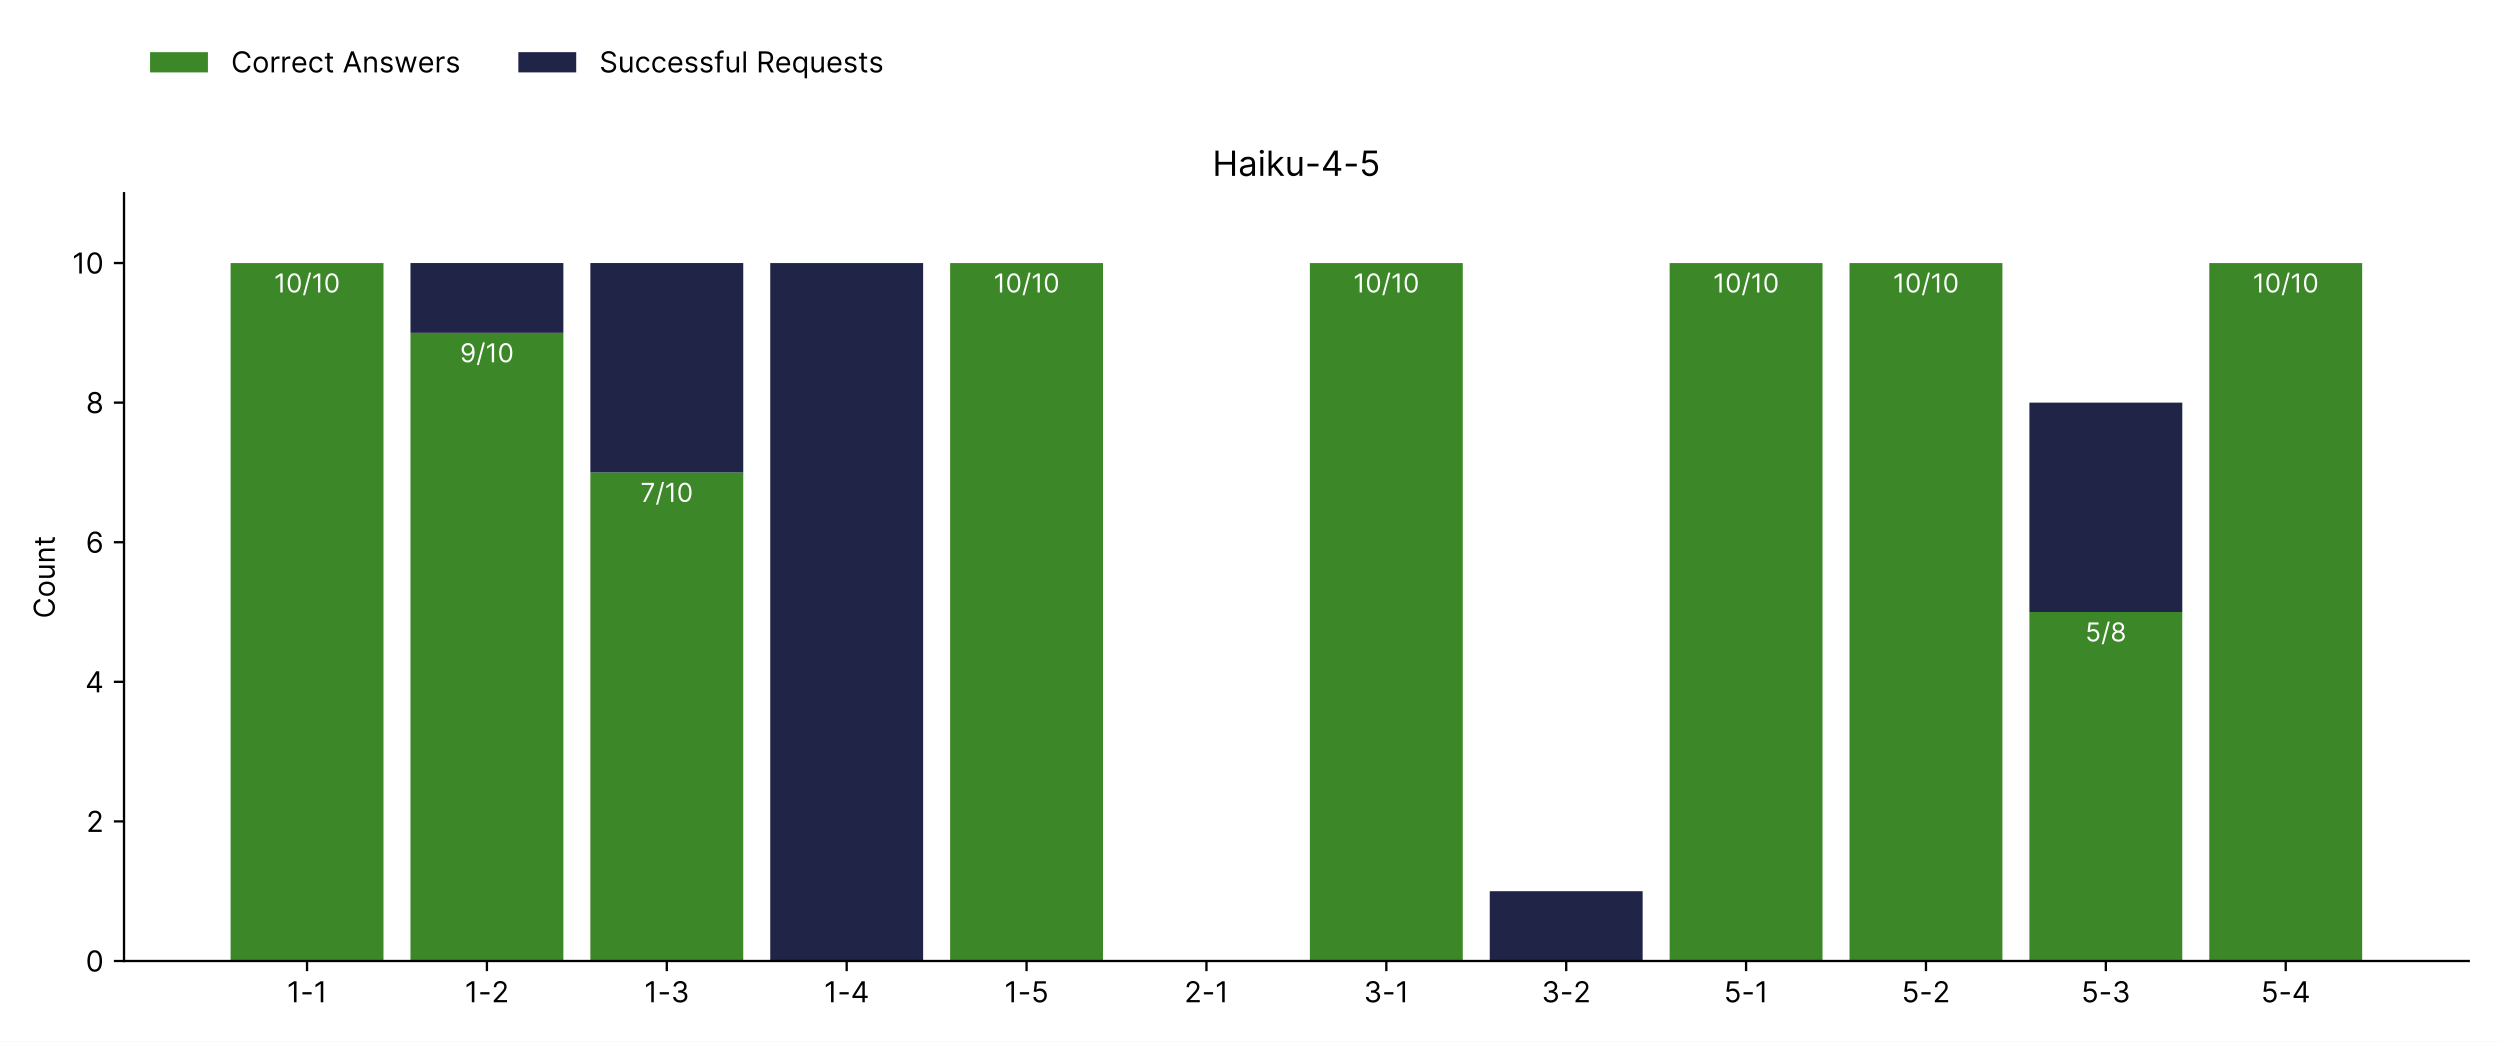
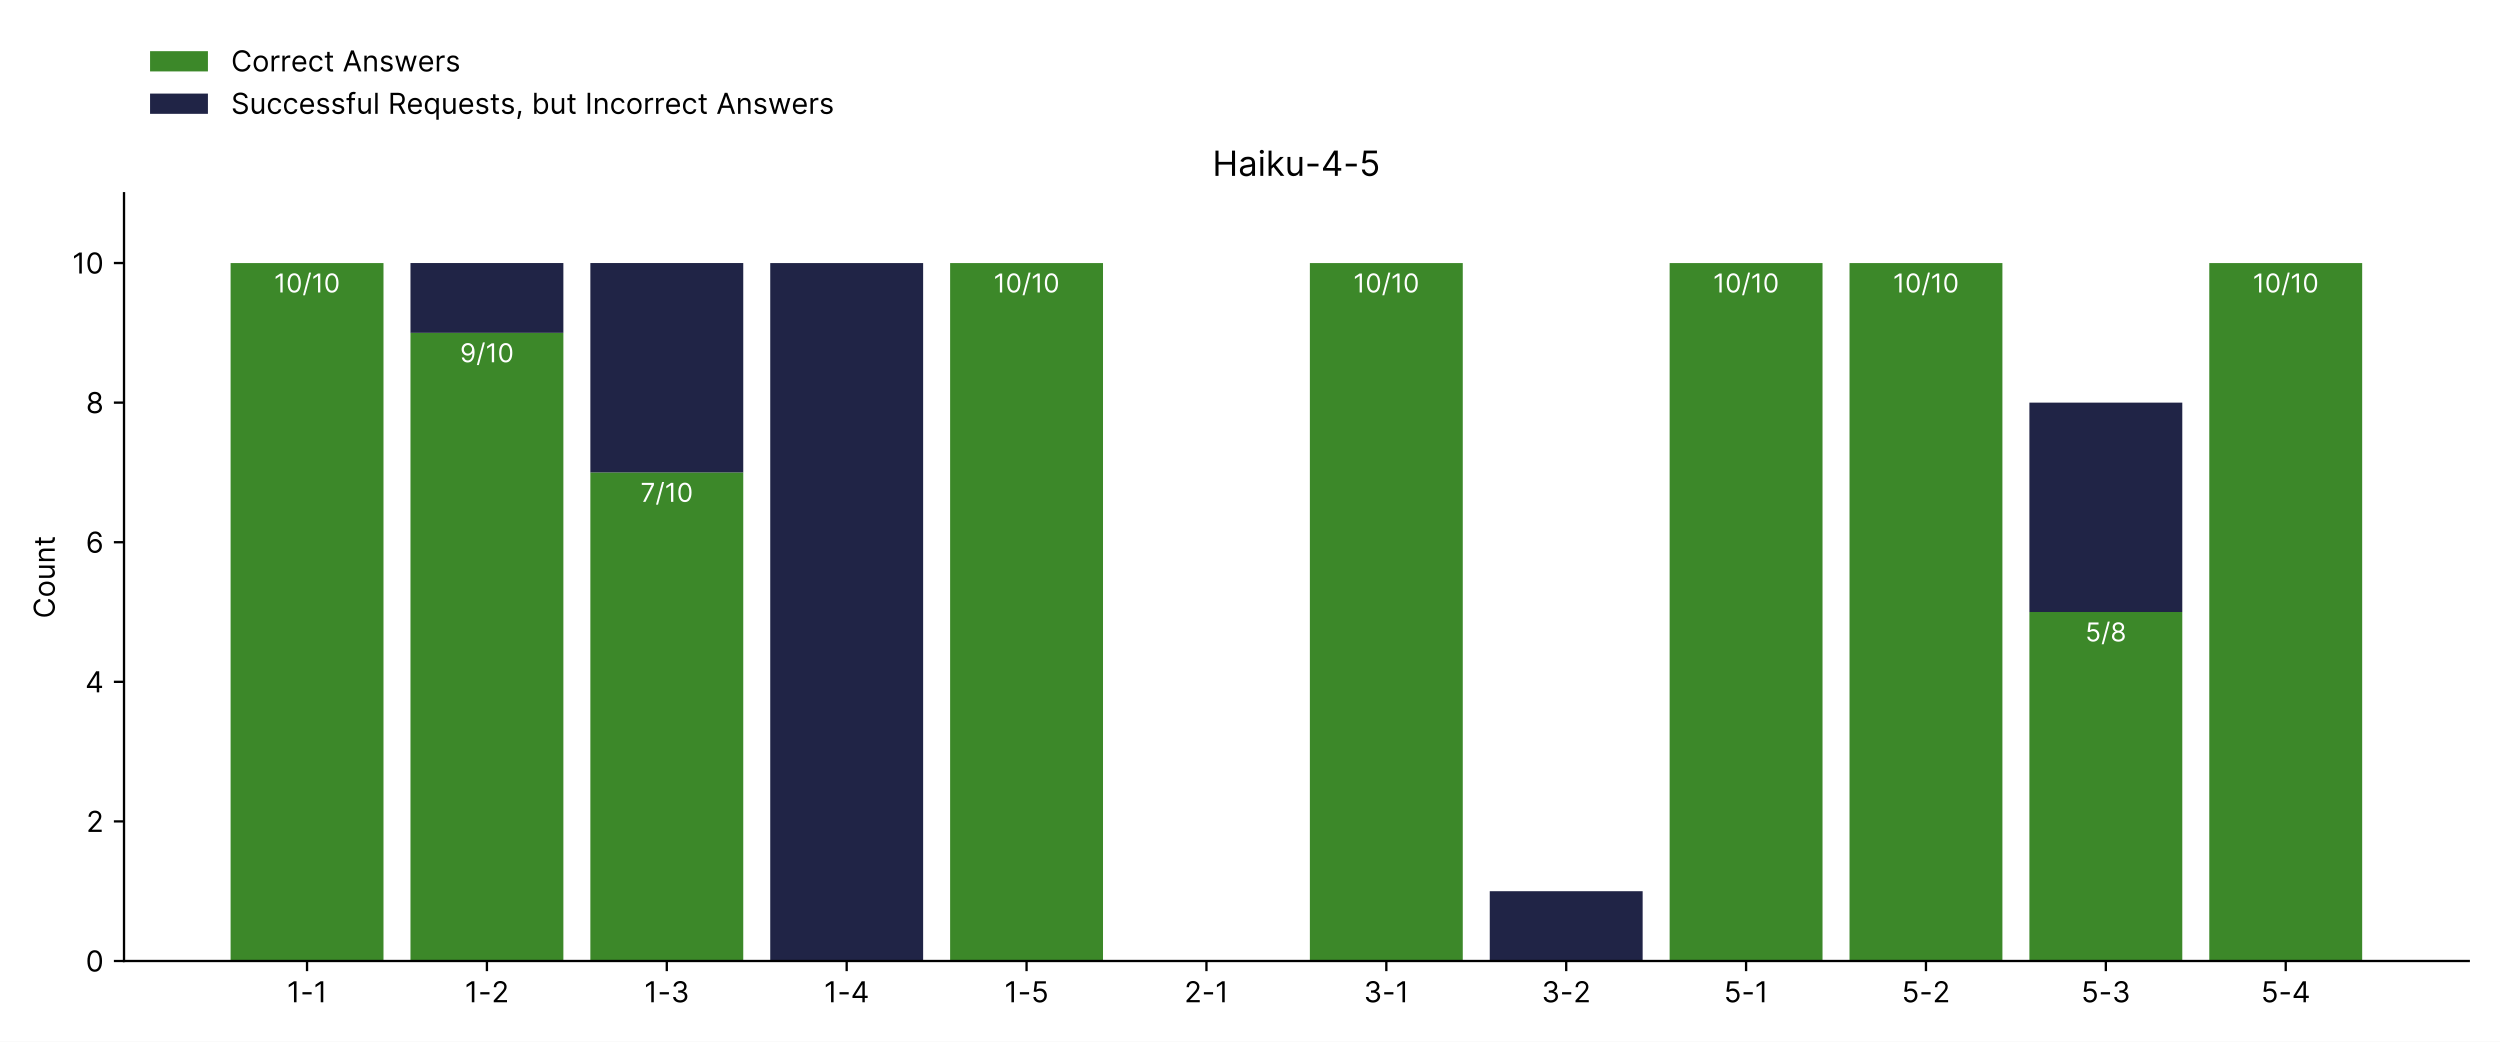
<svg xmlns="http://www.w3.org/2000/svg" xmlns:xlink="http://www.w3.org/1999/xlink" width="864pt" height="360pt" viewBox="0 0 864 360" version="1.1">
  <defs>
    <style type="text/css">*{stroke-linejoin: round; stroke-linecap: butt}</style>
  </defs>
  <g id="figure_1">
    <g id="patch_1">
      <path d="M 0 360  L 864 360  L 864 0  L 0 0  z " style="fill: #ffffff" />
    </g>
    <g id="axes_1">
      <g id="patch_2">
        <path d="M 42.86 332.12  L 853.2 332.12  L 853.2 66.784  L 42.86 66.784  z " style="fill: #ffffff" />
      </g>
      <g id="patch_3">
-         <path d="M 79.694 332.12  L 132.535 332.12  L 132.535 90.905  L 79.694 90.905  z " clip-path="url(#pd7dc24be2d)" style="fill: #3c8829" />
+         <path d="M 79.694 332.12  L 132.535 332.12  L 132.535 90.905  L 79.694 90.905  z " clip-path="url(#p155efa659a)" style="fill: #3c8829" />
      </g>
      <g id="patch_4">
-         <path d="M 141.86 332.12  L 194.702 332.12  L 194.702 115.027  L 141.86 115.027  z " clip-path="url(#pd7dc24be2d)" style="fill: #3c8829" />
+         <path d="M 141.86 332.12  L 194.702 332.12  L 194.702 115.027  L 141.86 115.027  z " clip-path="url(#p155efa659a)" style="fill: #3c8829" />
      </g>
      <g id="patch_5">
-         <path d="M 204.027 332.12  L 256.868 332.12  L 256.868 163.27  L 204.027 163.27  z " clip-path="url(#pd7dc24be2d)" style="fill: #3c8829" />
+         <path d="M 204.027 332.12  L 256.868 332.12  L 256.868 163.27  L 204.027 163.27  z " clip-path="url(#p155efa659a)" style="fill: #3c8829" />
      </g>
      <g id="patch_6">
-         <path d="M 266.193 332.12  L 319.035 332.12  L 319.035 332.12  L 266.193 332.12  z " clip-path="url(#pd7dc24be2d)" style="fill: #3c8829" />
+         <path d="M 266.193 332.12  L 319.035 332.12  L 319.035 332.12  L 266.193 332.12  z " clip-path="url(#p155efa659a)" style="fill: #3c8829" />
      </g>
      <g id="patch_7">
-         <path d="M 328.36 332.12  L 381.201 332.12  L 381.201 90.905  L 328.36 90.905  z " clip-path="url(#pd7dc24be2d)" style="fill: #3c8829" />
+         <path d="M 328.36 332.12  L 381.201 332.12  L 381.201 90.905  L 328.36 90.905  z " clip-path="url(#p155efa659a)" style="fill: #3c8829" />
      </g>
      <g id="patch_8">
-         <path d="M 390.526 332.12  L 443.368 332.12  L 443.368 332.12  L 390.526 332.12  z " clip-path="url(#pd7dc24be2d)" style="fill: #3c8829" />
+         <path d="M 390.526 332.12  L 443.368 332.12  L 443.368 332.12  L 390.526 332.12  z " clip-path="url(#p155efa659a)" style="fill: #3c8829" />
      </g>
      <g id="patch_9">
-         <path d="M 452.692 332.12  L 505.534 332.12  L 505.534 90.905  L 452.692 90.905  z " clip-path="url(#pd7dc24be2d)" style="fill: #3c8829" />
+         <path d="M 452.692 332.12  L 505.534 332.12  L 505.534 90.905  L 452.692 90.905  z " clip-path="url(#p155efa659a)" style="fill: #3c8829" />
      </g>
      <g id="patch_10">
-         <path d="M 514.859 332.12  L 567.7 332.12  L 567.7 332.12  L 514.859 332.12  z " clip-path="url(#pd7dc24be2d)" style="fill: #3c8829" />
+         <path d="M 514.859 332.12  L 567.7 332.12  L 567.7 332.12  L 514.859 332.12  z " clip-path="url(#p155efa659a)" style="fill: #3c8829" />
      </g>
      <g id="patch_11">
-         <path d="M 577.025 332.12  L 629.867 332.12  L 629.867 90.905  L 577.025 90.905  z " clip-path="url(#pd7dc24be2d)" style="fill: #3c8829" />
+         <path d="M 577.025 332.12  L 629.867 332.12  L 629.867 90.905  L 577.025 90.905  z " clip-path="url(#p155efa659a)" style="fill: #3c8829" />
      </g>
      <g id="patch_12">
-         <path d="M 639.192 332.12  L 692.033 332.12  L 692.033 90.905  L 639.192 90.905  z " clip-path="url(#pd7dc24be2d)" style="fill: #3c8829" />
+         <path d="M 639.192 332.12  L 692.033 332.12  L 692.033 90.905  L 639.192 90.905  z " clip-path="url(#p155efa659a)" style="fill: #3c8829" />
      </g>
      <g id="patch_13">
-         <path d="M 701.358 332.12  L 754.2 332.12  L 754.2 211.513  L 701.358 211.513  z " clip-path="url(#pd7dc24be2d)" style="fill: #3c8829" />
+         <path d="M 701.358 332.12  L 754.2 332.12  L 754.2 211.513  L 701.358 211.513  z " clip-path="url(#p155efa659a)" style="fill: #3c8829" />
      </g>
      <g id="patch_14">
-         <path d="M 763.525 332.12  L 816.366 332.12  L 816.366 90.905  L 763.525 90.905  z " clip-path="url(#pd7dc24be2d)" style="fill: #3c8829" />
+         <path d="M 763.525 332.12  L 816.366 332.12  L 816.366 90.905  L 763.525 90.905  z " clip-path="url(#p155efa659a)" style="fill: #3c8829" />
      </g>
      <g id="patch_15">
-         <path d="M 79.694 90.905  L 132.535 90.905  L 132.535 90.905  L 79.694 90.905  z " clip-path="url(#pd7dc24be2d)" style="fill: #202446" />
+         <path d="M 79.694 90.905  L 132.535 90.905  L 132.535 90.905  L 79.694 90.905  z " clip-path="url(#p155efa659a)" style="fill: #202446" />
      </g>
      <g id="patch_16">
-         <path d="M 141.86 115.027  L 194.702 115.027  L 194.702 90.905  L 141.86 90.905  z " clip-path="url(#pd7dc24be2d)" style="fill: #202446" />
+         <path d="M 141.86 115.027  L 194.702 115.027  L 194.702 90.905  L 141.86 90.905  z " clip-path="url(#p155efa659a)" style="fill: #202446" />
      </g>
      <g id="patch_17">
-         <path d="M 204.027 163.27  L 256.868 163.27  L 256.868 90.905  L 204.027 90.905  z " clip-path="url(#pd7dc24be2d)" style="fill: #202446" />
+         <path d="M 204.027 163.27  L 256.868 163.27  L 256.868 90.905  L 204.027 90.905  z " clip-path="url(#p155efa659a)" style="fill: #202446" />
      </g>
      <g id="patch_18">
-         <path d="M 266.193 332.12  L 319.035 332.12  L 319.035 90.905  L 266.193 90.905  z " clip-path="url(#pd7dc24be2d)" style="fill: #202446" />
+         <path d="M 266.193 332.12  L 319.035 332.12  L 319.035 90.905  L 266.193 90.905  z " clip-path="url(#p155efa659a)" style="fill: #202446" />
      </g>
      <g id="patch_19">
-         <path d="M 328.36 90.905  L 381.201 90.905  L 381.201 90.905  L 328.36 90.905  z " clip-path="url(#pd7dc24be2d)" style="fill: #202446" />
+         <path d="M 328.36 90.905  L 381.201 90.905  L 381.201 90.905  L 328.36 90.905  z " clip-path="url(#p155efa659a)" style="fill: #202446" />
      </g>
      <g id="patch_20">
-         <path d="M 390.526 332.12  L 443.368 332.12  L 443.368 332.12  L 390.526 332.12  z " clip-path="url(#pd7dc24be2d)" style="fill: #202446" />
+         <path d="M 390.526 332.12  L 443.368 332.12  L 443.368 332.12  L 390.526 332.12  z " clip-path="url(#p155efa659a)" style="fill: #202446" />
      </g>
      <g id="patch_21">
-         <path d="M 452.692 90.905  L 505.534 90.905  L 505.534 90.905  L 452.692 90.905  z " clip-path="url(#pd7dc24be2d)" style="fill: #202446" />
+         <path d="M 452.692 90.905  L 505.534 90.905  L 505.534 90.905  L 452.692 90.905  z " clip-path="url(#p155efa659a)" style="fill: #202446" />
      </g>
      <g id="patch_22">
-         <path d="M 514.859 332.12  L 567.7 332.12  L 567.7 307.999  L 514.859 307.999  z " clip-path="url(#pd7dc24be2d)" style="fill: #202446" />
+         <path d="M 514.859 332.12  L 567.7 332.12  L 567.7 307.999  L 514.859 307.999  z " clip-path="url(#p155efa659a)" style="fill: #202446" />
      </g>
      <g id="patch_23">
-         <path d="M 577.025 90.905  L 629.867 90.905  L 629.867 90.905  L 577.025 90.905  z " clip-path="url(#pd7dc24be2d)" style="fill: #202446" />
+         <path d="M 577.025 90.905  L 629.867 90.905  L 629.867 90.905  L 577.025 90.905  z " clip-path="url(#p155efa659a)" style="fill: #202446" />
      </g>
      <g id="patch_24">
-         <path d="M 639.192 90.905  L 692.033 90.905  L 692.033 90.905  L 639.192 90.905  z " clip-path="url(#pd7dc24be2d)" style="fill: #202446" />
+         <path d="M 639.192 90.905  L 692.033 90.905  L 692.033 90.905  L 639.192 90.905  z " clip-path="url(#p155efa659a)" style="fill: #202446" />
      </g>
      <g id="patch_25">
-         <path d="M 701.358 211.513  L 754.2 211.513  L 754.2 139.148  L 701.358 139.148  z " clip-path="url(#pd7dc24be2d)" style="fill: #202446" />
+         <path d="M 701.358 211.513  L 754.2 211.513  L 754.2 139.148  L 701.358 139.148  z " clip-path="url(#p155efa659a)" style="fill: #202446" />
      </g>
      <g id="patch_26">
-         <path d="M 763.525 90.905  L 816.366 90.905  L 816.366 90.905  L 763.525 90.905  z " clip-path="url(#pd7dc24be2d)" style="fill: #202446" />
+         <path d="M 763.525 90.905  L 816.366 90.905  L 816.366 90.905  L 763.525 90.905  z " clip-path="url(#p155efa659a)" style="fill: #202446" />
      </g>
      <g id="matplotlib.axis_1">
        <g id="xtick_1">
          <g id="line2d_1">
            <defs>
-               <path id="m5a8691cfe9" d="M 0 0  L 0 3.5  " style="stroke: #000000; stroke-width: 0.8" />
+               <path id="mdf15d80cc8" d="M 0 0  L 0 3.5  " style="stroke: #000000; stroke-width: 0.8" />
            </defs>
            <g>
-               <use xlink:href="#m5a8691cfe9" x="106.114" y="332.12" style="stroke: #000000; stroke-width: 0.8" />
+               <use xlink:href="#mdf15d80cc8" x="106.114" y="332.12" style="stroke: #000000; stroke-width: 0.8" />
            </g>
          </g>
          <g id="text_1">
            <g transform="translate(99.16751 346.3934) scale(0.1 -0.1)">
              <defs>
                <path id="Inter-Regular-31" d="M 2118 4655  L 1555 4655  L 391 3882  L 391 3309  L 1527 4064  L 1555 4064  L 1555 0  L 2118 0  L 2118 4655  z " transform="scale(0.015625)" />
                <path id="Inter-Regular-2d" d="M 2491 2245  L 455 2245  L 455 1745  L 2491 1745  L 2491 2245  z " transform="scale(0.015625)" />
              </defs>
              <use xlink:href="#Inter-Regular-31" />
              <use xlink:href="#Inter-Regular-2d" x="46.449" />
              <use xlink:href="#Inter-Regular-31" x="92.472" />
            </g>
          </g>
        </g>
        <g id="xtick_2">
          <g id="line2d_2">
            <g>
-               <use xlink:href="#m5a8691cfe9" x="168.281" y="332.12" style="stroke: #000000; stroke-width: 0.8" />
+               <use xlink:href="#mdf15d80cc8" x="168.281" y="332.12" style="stroke: #000000; stroke-width: 0.8" />
            </g>
          </g>
          <g id="text_2">
            <g transform="translate(160.6309 346.3934) scale(0.1 -0.1)">
              <defs>
                <path id="Inter-Regular-32" d="M 482 0  L 3418 0  L 3418 500  L 1255 500  L 1255 536  L 2300 1655  C 3100 2511 3336 2911 3336 3427  C 3336 4145 2755 4718 1936 4718  C 1121 4718 500 4164 500 3345  L 1036 3345  C 1036 3875 1380 4227 1918 4227  C 2423 4227 2809 3918 2809 3427  C 2809 2998 2557 2680 2018 2091  L 482 409  L 482 0  z " transform="scale(0.015625)" />
              </defs>
              <use xlink:href="#Inter-Regular-31" />
              <use xlink:href="#Inter-Regular-2d" x="46.449" />
              <use xlink:href="#Inter-Regular-32" x="92.472" />
            </g>
          </g>
        </g>
        <g id="xtick_3">
          <g id="line2d_3">
            <g>
-               <use xlink:href="#m5a8691cfe9" x="230.447" y="332.12" style="stroke: #000000; stroke-width: 0.8" />
+               <use xlink:href="#mdf15d80cc8" x="230.447" y="332.12" style="stroke: #000000; stroke-width: 0.8" />
            </g>
          </g>
          <g id="text_3">
            <g transform="translate(222.6411 346.3934) scale(0.1 -0.1)">
              <defs>
                <path id="Inter-Regular-33" d="M 2055 -64  C 2957 -64 3627 502 3627 1264  C 3627 1855 3277 2284 2691 2382  L 2691 2418  C 3161 2561 3455 2948 3455 3473  C 3455 4132 2934 4718 2073 4718  C 1268 4718 600 4223 573 3491  L 1118 3491  C 1139 3955 1580 4227 2064 4227  C 2577 4227 2909 3916 2909 3445  C 2909 2955 2525 2636 1973 2636  L 1600 2636  L 1600 2136  L 1973 2136  C 2680 2136 3073 1777 3073 1264  C 3073 770 2643 436 2046 436  C 1507 436 1080 714 1046 1164  L 473 1164  C 507 432 1152 -64 2055 -64  z " transform="scale(0.015625)" />
              </defs>
              <use xlink:href="#Inter-Regular-31" />
              <use xlink:href="#Inter-Regular-2d" x="46.449" />
              <use xlink:href="#Inter-Regular-33" x="92.472" />
            </g>
          </g>
        </g>
        <g id="xtick_4">
          <g id="line2d_4">
            <g>
-               <use xlink:href="#m5a8691cfe9" x="292.614" y="332.12" style="stroke: #000000; stroke-width: 0.8" />
+               <use xlink:href="#mdf15d80cc8" x="292.614" y="332.12" style="stroke: #000000; stroke-width: 0.8" />
            </g>
          </g>
          <g id="text_4">
            <g transform="translate(284.7794 346.3934) scale(0.1 -0.1)">
              <defs>
                <path id="Inter-Regular-34" d="M 373 955  L 2564 955  L 2564 0  L 3100 0  L 3100 955  L 3736 955  L 3736 1455  L 3100 1455  L 3100 4655  L 2418 4655  L 373 1418  L 373 955  z M 2564 1455  L 982 1455  L 982 1491  L 2527 3936  L 2564 3936  L 2564 1455  z " transform="scale(0.015625)" />
              </defs>
              <use xlink:href="#Inter-Regular-31" />
              <use xlink:href="#Inter-Regular-2d" x="46.449" />
              <use xlink:href="#Inter-Regular-34" x="92.472" />
            </g>
          </g>
        </g>
        <g id="xtick_5">
          <g id="line2d_5">
            <g>
-               <use xlink:href="#m5a8691cfe9" x="354.78" y="332.12" style="stroke: #000000; stroke-width: 0.8" />
+               <use xlink:href="#mdf15d80cc8" x="354.78" y="332.12" style="stroke: #000000; stroke-width: 0.8" />
            </g>
          </g>
          <g id="text_5">
            <g transform="translate(347.1162 346.3934) scale(0.1 -0.1)">
              <defs>
                <path id="Inter-Regular-35" d="M 1936 -64  C 2823 -64 3473 591 3473 1482  C 3473 2384 2846 3045 1991 3045  C 1677 3045 1373 2934 1182 2782  L 1155 2782  L 1318 4155  L 3264 4155  L 3264 4655  L 846 4655  L 564 2364  L 1091 2300  C 1284 2439 1614 2539 1900 2536  C 2493 2532 2927 2082 2927 1473  C 2927 875 2509 436 1936 436  C 1459 436 1080 743 1036 1164  L 491 1164  C 525 455 1136 -64 1936 -64  z " transform="scale(0.015625)" />
              </defs>
              <use xlink:href="#Inter-Regular-31" />
              <use xlink:href="#Inter-Regular-2d" x="46.449" />
              <use xlink:href="#Inter-Regular-35" x="92.472" />
            </g>
          </g>
        </g>
        <g id="xtick_6">
          <g id="line2d_6">
            <g>
-               <use xlink:href="#m5a8691cfe9" x="416.947" y="332.12" style="stroke: #000000; stroke-width: 0.8" />
+               <use xlink:href="#mdf15d80cc8" x="416.947" y="332.12" style="stroke: #000000; stroke-width: 0.8" />
            </g>
          </g>
          <g id="text_6">
            <g transform="translate(409.2968 346.3934) scale(0.1 -0.1)">
              <use xlink:href="#Inter-Regular-32" />
              <use xlink:href="#Inter-Regular-2d" x="60.511" />
              <use xlink:href="#Inter-Regular-31" x="106.534" />
            </g>
          </g>
        </g>
        <g id="xtick_7">
          <g id="line2d_7">
            <g>
-               <use xlink:href="#m5a8691cfe9" x="479.113" y="332.12" style="stroke: #000000; stroke-width: 0.8" />
+               <use xlink:href="#mdf15d80cc8" x="479.113" y="332.12" style="stroke: #000000; stroke-width: 0.8" />
            </g>
          </g>
          <g id="text_7">
            <g transform="translate(471.307 346.3934) scale(0.1 -0.1)">
              <use xlink:href="#Inter-Regular-33" />
              <use xlink:href="#Inter-Regular-2d" x="63.636" />
              <use xlink:href="#Inter-Regular-31" x="109.659" />
            </g>
          </g>
        </g>
        <g id="xtick_8">
          <g id="line2d_8">
            <g>
-               <use xlink:href="#m5a8691cfe9" x="541.28" y="332.12" style="stroke: #000000; stroke-width: 0.8" />
+               <use xlink:href="#mdf15d80cc8" x="541.28" y="332.12" style="stroke: #000000; stroke-width: 0.8" />
            </g>
          </g>
          <g id="text_8">
            <g transform="translate(532.7703 346.3934) scale(0.1 -0.1)">
              <use xlink:href="#Inter-Regular-33" />
              <use xlink:href="#Inter-Regular-2d" x="63.636" />
              <use xlink:href="#Inter-Regular-32" x="109.659" />
            </g>
          </g>
        </g>
        <g id="xtick_9">
          <g id="line2d_9">
            <g>
-               <use xlink:href="#m5a8691cfe9" x="603.446" y="332.12" style="stroke: #000000; stroke-width: 0.8" />
+               <use xlink:href="#mdf15d80cc8" x="603.446" y="332.12" style="stroke: #000000; stroke-width: 0.8" />
            </g>
          </g>
          <g id="text_9">
            <g transform="translate(595.7821 346.3934) scale(0.1 -0.1)">
              <use xlink:href="#Inter-Regular-35" />
              <use xlink:href="#Inter-Regular-2d" x="60.795" />
              <use xlink:href="#Inter-Regular-31" x="106.818" />
            </g>
          </g>
        </g>
        <g id="xtick_10">
          <g id="line2d_10">
            <g>
-               <use xlink:href="#m5a8691cfe9" x="665.613" y="332.12" style="stroke: #000000; stroke-width: 0.8" />
+               <use xlink:href="#mdf15d80cc8" x="665.613" y="332.12" style="stroke: #000000; stroke-width: 0.8" />
            </g>
          </g>
          <g id="text_10">
            <g transform="translate(657.2455 346.3934) scale(0.1 -0.1)">
              <use xlink:href="#Inter-Regular-35" />
              <use xlink:href="#Inter-Regular-2d" x="60.795" />
              <use xlink:href="#Inter-Regular-32" x="106.818" />
            </g>
          </g>
        </g>
        <g id="xtick_11">
          <g id="line2d_11">
            <g>
-               <use xlink:href="#m5a8691cfe9" x="727.779" y="332.12" style="stroke: #000000; stroke-width: 0.8" />
+               <use xlink:href="#mdf15d80cc8" x="727.779" y="332.12" style="stroke: #000000; stroke-width: 0.8" />
            </g>
          </g>
          <g id="text_11">
            <g transform="translate(719.2557 346.3934) scale(0.1 -0.1)">
              <use xlink:href="#Inter-Regular-35" />
              <use xlink:href="#Inter-Regular-2d" x="60.795" />
              <use xlink:href="#Inter-Regular-33" x="106.818" />
            </g>
          </g>
        </g>
        <g id="xtick_12">
          <g id="line2d_12">
            <g>
-               <use xlink:href="#m5a8691cfe9" x="789.946" y="332.12" style="stroke: #000000; stroke-width: 0.8" />
+               <use xlink:href="#mdf15d80cc8" x="789.946" y="332.12" style="stroke: #000000; stroke-width: 0.8" />
            </g>
          </g>
          <g id="text_12">
            <g transform="translate(781.394 346.3934) scale(0.1 -0.1)">
              <use xlink:href="#Inter-Regular-35" />
              <use xlink:href="#Inter-Regular-2d" x="60.795" />
              <use xlink:href="#Inter-Regular-34" x="106.818" />
            </g>
          </g>
        </g>
      </g>
      <g id="matplotlib.axis_2">
        <g id="ytick_1">
          <g id="line2d_13">
            <defs>
-               <path id="me2929008bb" d="M 0 0  L -3.5 0  " style="stroke: #000000; stroke-width: 0.8" />
+               <path id="mcd6eaa9eeb" d="M 0 0  L -3.5 0  " style="stroke: #000000; stroke-width: 0.8" />
            </defs>
            <g>
-               <use xlink:href="#me2929008bb" x="42.86" y="332.12" style="stroke: #000000; stroke-width: 0.8" />
+               <use xlink:href="#mcd6eaa9eeb" x="42.86" y="332.12" style="stroke: #000000; stroke-width: 0.8" />
            </g>
          </g>
          <g id="text_13">
            <g transform="translate(29.61 335.7567) scale(0.1 -0.1)">
              <defs>
                <path id="Inter-Regular-30" d="M 2000 -64  C 3027 -64 3618 807 3618 2327  C 3618 3836 3018 4718 2000 4718  C 982 4718 382 3836 382 2327  C 382 807 973 -64 2000 -64  z M 2000 436  C 1323 436 927 1116 927 2327  C 927 3536 1327 4227 2000 4227  C 2673 4227 3073 3536 3073 2327  C 3073 1116 2677 436 2000 436  z " transform="scale(0.015625)" />
              </defs>
              <use xlink:href="#Inter-Regular-30" />
            </g>
          </g>
        </g>
        <g id="ytick_2">
          <g id="line2d_14">
            <g>
-               <use xlink:href="#me2929008bb" x="42.86" y="283.877" style="stroke: #000000; stroke-width: 0.8" />
+               <use xlink:href="#mcd6eaa9eeb" x="42.86" y="283.877" style="stroke: #000000; stroke-width: 0.8" />
            </g>
          </g>
          <g id="text_14">
            <g transform="translate(29.80844 287.5138) scale(0.1 -0.1)">
              <use xlink:href="#Inter-Regular-32" />
            </g>
          </g>
        </g>
        <g id="ytick_3">
          <g id="line2d_15">
            <g>
-               <use xlink:href="#me2929008bb" x="42.86" y="235.634" style="stroke: #000000; stroke-width: 0.8" />
+               <use xlink:href="#mcd6eaa9eeb" x="42.86" y="235.634" style="stroke: #000000; stroke-width: 0.8" />
            </g>
          </g>
          <g id="text_15">
            <g transform="translate(29.43969 239.2709) scale(0.1 -0.1)">
              <use xlink:href="#Inter-Regular-34" />
            </g>
          </g>
        </g>
        <g id="ytick_4">
          <g id="line2d_16">
            <g>
-               <use xlink:href="#me2929008bb" x="42.86" y="187.391" style="stroke: #000000; stroke-width: 0.8" />
+               <use xlink:href="#mcd6eaa9eeb" x="42.86" y="187.391" style="stroke: #000000; stroke-width: 0.8" />
            </g>
          </g>
          <g id="text_16">
            <g transform="translate(29.62406 191.028) scale(0.1 -0.1)">
              <defs>
                <path id="Inter-Regular-36" d="M 2027 -64  C 2968 -75 3582 634 3582 1500  C 3582 2400 2916 3045 2118 3045  C 1639 3045 1227 2811 973 2427  L 936 2427  C 939 3561 1380 4218 2100 4218  C 2591 4218 2886 3909 2991 3491  L 3546 3491  C 3432 4214 2882 4718 2100 4718  C 1052 4718 409 3791 409 2145  C 409 425 1264 -55 2027 -64  z M 2027 436  C 1443 436 1016 934 1018 1491  C 1021 2048 1468 2545 2046 2545  C 2616 2545 3036 2077 3036 1500  C 3036 909 2598 436 2027 436  z " transform="scale(0.015625)" />
              </defs>
              <use xlink:href="#Inter-Regular-36" />
            </g>
          </g>
        </g>
        <g id="ytick_5">
          <g id="line2d_17">
            <g>
-               <use xlink:href="#me2929008bb" x="42.86" y="139.148" style="stroke: #000000; stroke-width: 0.8" />
+               <use xlink:href="#mcd6eaa9eeb" x="42.86" y="139.148" style="stroke: #000000; stroke-width: 0.8" />
            </g>
          </g>
          <g id="text_17">
            <g transform="translate(29.69438 142.7851) scale(0.1 -0.1)">
              <defs>
                <path id="Inter-Regular-38" d="M 1973 -64  C 2902 -64 3550 480 3555 1236  C 3550 1825 3157 2325 2655 2418  L 2655 2445  C 3091 2559 3377 2986 3382 3482  C 3377 4191 2782 4718 1973 4718  C 1155 4718 559 4191 564 3482  C 559 2986 846 2559 1291 2445  L 1291 2418  C 780 2325 386 1825 391 1236  C 386 480 1034 -64 1973 -64  z M 1973 436  C 1334 436 941 764 946 1264  C 941 1789 1375 2164 1973 2164  C 2561 2164 2996 1789 3000 1264  C 2996 764 2602 436 1973 436  z M 1973 2645  C 1464 2645 1105 2964 1109 3445  C 1105 3918 1450 4227 1973 4227  C 2486 4227 2832 3918 2836 3445  C 2832 2964 2473 2645 1973 2645  z " transform="scale(0.015625)" />
              </defs>
              <use xlink:href="#Inter-Regular-38" />
            </g>
          </g>
        </g>
        <g id="ytick_6">
          <g id="line2d_18">
            <g>
-               <use xlink:href="#me2929008bb" x="42.86" y="90.905" style="stroke: #000000; stroke-width: 0.8" />
+               <use xlink:href="#mcd6eaa9eeb" x="42.86" y="90.905" style="stroke: #000000; stroke-width: 0.8" />
            </g>
          </g>
          <g id="text_18">
            <g transform="translate(24.96469 94.54217) scale(0.1 -0.1)">
              <use xlink:href="#Inter-Regular-31" />
              <use xlink:href="#Inter-Regular-30" x="46.449" />
            </g>
          </g>
        </g>
        <g id="text_19">
          <g transform="translate(18.91937 213.7208) rotate(-90) scale(0.1 -0.1)">
            <defs>
              <path id="Inter-Regular-43" d="M 4309 3200  C 4136 4155 3373 4718 2436 4718  C 1246 4718 382 3800 382 2327  C 382 855 1246 -64 2436 -64  C 3373 -64 4136 500 4309 1455  L 3746 1455  C 3609 809 3055 464 2436 464  C 1591 464 927 1118 927 2327  C 927 3536 1591 4191 2436 4191  C 3055 4191 3609 3845 3746 3200  L 4309 3200  z " transform="scale(0.015625)" />
              <path id="Inter-Regular-6f" d="M 1909 -73  C 2855 -73 3491 645 3491 1727  C 3491 2818 2855 3536 1909 3536  C 964 3536 327 2818 327 1727  C 327 645 964 -73 1909 -73  z M 1909 409  C 1191 409 864 1027 864 1727  C 864 2427 1191 3055 1909 3055  C 2627 3055 2955 2427 2955 1727  C 2955 1027 2627 409 1909 409  z " transform="scale(0.015625)" />
              <path id="Inter-Regular-75" d="M 2691 1427  C 2691 773 2191 473 1791 473  C 1346 473 1027 800 1027 1309  L 1027 3491  L 491 3491  L 491 1273  C 491 382 964 -45 1618 -45  C 2146 -45 2491 236 2655 591  L 2691 591  L 2691 0  L 3227 0  L 3227 3491  L 2691 3491  L 2691 1427  z " transform="scale(0.015625)" />
              <path id="Inter-Regular-6e" d="M 1027 2100  C 1027 2709 1405 3055 1918 3055  C 2416 3055 2718 2730 2718 2182  L 2718 0  L 3255 0  L 3255 2218  C 3255 3109 2780 3536 2073 3536  C 1546 3536 1218 3300 1055 2945  L 1009 2945  L 1009 3491  L 491 3491  L 491 0  L 1027 0  L 1027 2100  z " transform="scale(0.015625)" />
              <path id="Inter-Regular-74" d="M 2009 3491  L 1264 3491  L 1264 4327  L 727 4327  L 727 3491  L 200 3491  L 200 3036  L 727 3036  L 727 855  C 727 245 1218 -45 1673 -45  C 1873 -45 2000 -9 2073 18  L 1964 500  C 1918 491 1846 473 1727 473  C 1491 473 1264 545 1264 1000  L 1264 3036  L 2009 3036  L 2009 3491  z " transform="scale(0.015625)" />
            </defs>
            <use xlink:href="#Inter-Regular-43" />
            <use xlink:href="#Inter-Regular-6f" x="72.727" />
            <use xlink:href="#Inter-Regular-75" x="132.386" />
            <use xlink:href="#Inter-Regular-6e" x="190.483" />
            <use xlink:href="#Inter-Regular-74" x="249.006" />
          </g>
        </g>
      </g>
      <g id="patch_27">
        <path d="M 42.86 332.12  L 42.86 66.784  " style="fill: none; stroke: #000000; stroke-width: 0.8; stroke-linejoin: miter; stroke-linecap: square" />
      </g>
      <g id="patch_28">
        <path d="M 42.86 332.12  L 853.2 332.12  " style="fill: none; stroke: #000000; stroke-width: 0.8; stroke-linejoin: miter; stroke-linecap: square" />
      </g>
      <g id="text_20">
        <g style="fill: #ffffff" transform="translate(94.70408 101.0698) scale(0.09 -0.09)">
          <defs>
            <path id="Inter-Regular-2f" d="M 2136 4873  L 1646 4873  L 146 -700  L 636 -700  L 2136 4873  z " transform="scale(0.015625)" />
          </defs>
          <use xlink:href="#Inter-Regular-31" />
          <use xlink:href="#Inter-Regular-30" x="46.449" />
          <use xlink:href="#Inter-Regular-2f" x="108.949" />
          <use xlink:href="#Inter-Regular-31" x="144.602" />
          <use xlink:href="#Inter-Regular-30" x="191.051" />
        </g>
      </g>
      <g id="text_21">
        <g style="fill: #ffffff" transform="translate(158.9673 125.1912) scale(0.09 -0.09)">
          <defs>
            <path id="Inter-Regular-39" d="M 1964 4718  C 1018 4730 409 4018 409 3164  C 409 2264 1073 1618 1873 1618  C 2355 1618 2764 1855 3018 2236  L 3055 2236  C 3055 1091 2609 436 1891 436  C 1400 436 1100 745 1000 1173  L 446 1173  C 555 436 1109 -64 1891 -64  C 2936 -64 3582 864 3582 2518  C 3582 4227 2727 4709 1964 4718  z M 1964 4218  C 2546 4218 2973 3718 2973 3173  C 2973 2618 2518 2118 1946 2118  C 1373 2118 955 2582 955 3164  C 955 3745 1391 4218 1964 4218  z " transform="scale(0.015625)" />
          </defs>
          <use xlink:href="#Inter-Regular-39" />
          <use xlink:href="#Inter-Regular-2f" x="62.358" />
          <use xlink:href="#Inter-Regular-31" x="98.011" />
          <use xlink:href="#Inter-Regular-30" x="144.46" />
        </g>
      </g>
      <g id="text_22">
        <g style="fill: #ffffff" transform="translate(221.37 173.4341) scale(0.09 -0.09)">
          <defs>
            <path id="Inter-Regular-37" d="M 627 0  L 1218 0  L 3291 4127  L 3291 4655  L 309 4655  L 309 4155  L 2709 4155  L 2709 4118  L 627 0  z " transform="scale(0.015625)" />
          </defs>
          <use xlink:href="#Inter-Regular-37" />
          <use xlink:href="#Inter-Regular-2f" x="57.102" />
          <use xlink:href="#Inter-Regular-31" x="92.756" />
          <use xlink:href="#Inter-Regular-30" x="139.205" />
        </g>
      </g>
      <g id="text_23">
        <g style="fill: #ffffff" transform="translate(343.37 101.0698) scale(0.09 -0.09)">
          <use xlink:href="#Inter-Regular-31" />
          <use xlink:href="#Inter-Regular-30" x="46.449" />
          <use xlink:href="#Inter-Regular-2f" x="108.949" />
          <use xlink:href="#Inter-Regular-31" x="144.602" />
          <use xlink:href="#Inter-Regular-30" x="191.051" />
        </g>
      </g>
      <g id="text_24">
        <g style="fill: #ffffff" transform="translate(467.7029 101.0698) scale(0.09 -0.09)">
          <use xlink:href="#Inter-Regular-31" />
          <use xlink:href="#Inter-Regular-30" x="46.449" />
          <use xlink:href="#Inter-Regular-2f" x="108.949" />
          <use xlink:href="#Inter-Regular-31" x="144.602" />
          <use xlink:href="#Inter-Regular-30" x="191.051" />
        </g>
      </g>
      <g id="text_25">
        <g style="fill: #ffffff" transform="translate(592.0359 101.0698) scale(0.09 -0.09)">
          <use xlink:href="#Inter-Regular-31" />
          <use xlink:href="#Inter-Regular-30" x="46.449" />
          <use xlink:href="#Inter-Regular-2f" x="108.949" />
          <use xlink:href="#Inter-Regular-31" x="144.602" />
          <use xlink:href="#Inter-Regular-30" x="191.051" />
        </g>
      </g>
      <g id="text_26">
        <g style="fill: #ffffff" transform="translate(654.2024 101.0698) scale(0.09 -0.09)">
          <use xlink:href="#Inter-Regular-31" />
          <use xlink:href="#Inter-Regular-30" x="46.449" />
          <use xlink:href="#Inter-Regular-2f" x="108.949" />
          <use xlink:href="#Inter-Regular-31" x="144.602" />
          <use xlink:href="#Inter-Regular-30" x="191.051" />
        </g>
      </g>
      <g id="text_27">
        <g style="fill: #ffffff" transform="translate(720.6642 221.677) scale(0.09 -0.09)">
          <use xlink:href="#Inter-Regular-35" />
          <use xlink:href="#Inter-Regular-2f" x="60.795" />
          <use xlink:href="#Inter-Regular-38" x="96.449" />
        </g>
      </g>
      <g id="text_28">
        <g style="fill: #ffffff" transform="translate(778.5353 101.0698) scale(0.09 -0.09)">
          <use xlink:href="#Inter-Regular-31" />
          <use xlink:href="#Inter-Regular-30" x="46.449" />
          <use xlink:href="#Inter-Regular-2f" x="108.949" />
          <use xlink:href="#Inter-Regular-31" x="144.602" />
          <use xlink:href="#Inter-Regular-30" x="191.051" />
        </g>
      </g>
      <g id="text_29">
        <g transform="translate(419.0097 60.784) scale(0.12 -0.12)">
          <defs>
            <path id="Inter-Regular-48" d="M 564 0  L 1127 0  L 1127 2082  L 3609 2082  L 3609 0  L 4173 0  L 4173 4655  L 3609 4655  L 3609 2582  L 1127 2582  L 1127 4655  L 564 4655  L 564 0  z " transform="scale(0.015625)" />
            <path id="Inter-Regular-61" d="M 1518 -82  C 2127 -82 2446 245 2555 473  L 2582 473  L 2582 0  L 3118 0  L 3118 2300  C 3118 3409 2273 3536 1827 3536  C 1300 3536 700 3355 427 2718  L 936 2536  C 1055 2791 1334 3064 1846 3064  C 2339 3064 2582 2802 2582 2355  L 2582 2336  C 2582 2077 2318 2100 1682 2018  C 1034 1934 327 1791 327 991  C 327 309 855 -82 1518 -82  z M 1600 400  C 1173 400 864 591 864 964  C 864 1373 1236 1500 1655 1555  C 1882 1582 2491 1645 2582 1755  L 2582 1264  C 2582 827 2236 400 1600 400  z " transform="scale(0.015625)" />
            <path id="Inter-Regular-69" d="M 491 0  L 1027 0  L 1027 3491  L 491 3491  L 491 0  z M 764 4073  C 973 4073 1146 4236 1146 4436  C 1146 4636 973 4800 764 4800  C 555 4800 382 4636 382 4436  C 382 4236 555 4073 764 4073  z " transform="scale(0.015625)" />
            <path id="Inter-Regular-6b" d="M 491 0  L 1027 0  L 1027 1307  L 1402 1655  L 2709 0  L 3391 0  L 1807 2000  L 3282 3491  L 2618 3491  L 1091 1936  L 1027 1936  L 1027 4655  L 491 4655  L 491 0  z " transform="scale(0.015625)" />
          </defs>
          <use xlink:href="#Inter-Regular-48" />
          <use xlink:href="#Inter-Regular-61" x="74.006" />
          <use xlink:href="#Inter-Regular-69" x="130.398" />
          <use xlink:href="#Inter-Regular-6b" x="154.119" />
          <use xlink:href="#Inter-Regular-75" x="208.523" />
          <use xlink:href="#Inter-Regular-2d" x="266.619" />
          <use xlink:href="#Inter-Regular-34" x="312.642" />
          <use xlink:href="#Inter-Regular-2d" x="376.847" />
          <use xlink:href="#Inter-Regular-35" x="422.869" />
        </g>
      </g>
      <g id="legend_1">
        <g id="patch_29">
-           <path d="M 51.86 25.024  L 71.86 25.024  L 71.86 18.024  L 51.86 18.024  z " style="fill: #3c8829" />
+           <path d="M 51.86 24.684  L 71.86 24.684  L 71.86 17.684  L 51.86 17.684  z " style="fill: #3c8829" />
        </g>
        <g id="text_30">
-           <g transform="translate(79.86 25.02414) scale(0.1 -0.1)">
+           <g transform="translate(79.86 24.68352) scale(0.1 -0.1)">
            <defs>
              <path id="Inter-Regular-72" d="M 491 0  L 1027 0  L 1027 2209  C 1027 2682 1400 3027 1909 3027  C 2052 3027 2200 3000 2236 2991  L 2236 3536  C 2175 3541 2034 3545 1955 3545  C 1536 3545 1173 3309 1046 2964  L 1009 2964  L 1009 3491  L 491 3491  L 491 0  z " transform="scale(0.015625)" />
              <path id="Inter-Regular-65" d="M 1955 -73  C 2664 -73 3182 282 3346 809  L 2827 955  C 2691 591 2375 409 1955 409  C 1325 409 891 816 866 1564  L 3400 1564  L 3400 1791  C 3400 3091 2627 3536 1900 3536  C 955 3536 327 2791 327 1718  C 327 645 946 -73 1955 -73  z M 866 2027  C 902 2570 1286 3055 1900 3055  C 2482 3055 2855 2618 2855 2027  L 866 2027  z " transform="scale(0.015625)" />
              <path id="Inter-Regular-63" d="M 1909 -73  C 2682 -73 3191 400 3282 1018  L 2746 1018  C 2646 636 2327 409 1909 409  C 1273 409 864 936 864 1745  C 864 2536 1282 3055 1909 3055  C 2382 3055 2664 2764 2746 2445  L 3282 2445  C 3191 3100 2636 3536 1900 3536  C 955 3536 327 2791 327 1727  C 327 682 927 -73 1909 -73  z " transform="scale(0.015625)" />
              <path id="Inter-Regular-20" transform="scale(0.015625)" />
              <path id="Inter-Regular-41" d="M 755 0  L 1223 1318  L 3105 1318  L 3573 0  L 4164 0  L 2455 4655  L 1873 4655  L 164 0  L 755 0  z M 1400 1818  L 2146 3918  L 2182 3918  L 2927 1818  L 1400 1818  z " transform="scale(0.015625)" />
              <path id="Inter-Regular-73" d="M 2964 2709  C 2796 3205 2418 3536 1727 3536  C 991 3536 446 3118 446 2527  C 446 2045 732 1723 1373 1573  L 1955 1436  C 2307 1355 2473 1186 2473 945  C 2473 645 2155 400 1655 400  C 1216 400 941 589 846 964  L 336 836  C 461 243 950 -73 1664 -73  C 2475 -73 3027 370 3027 973  C 3027 1459 2723 1766 2100 1918  L 1582 2045  C 1168 2148 982 2286 982 2555  C 982 2855 1300 3073 1727 3073  C 2196 3073 2389 2814 2482 2573  L 2964 2709  z " transform="scale(0.015625)" />
              <path id="Inter-Regular-77" d="M 1282 0  L 1809 0  L 2573 2682  L 2627 2682  L 3391 0  L 3918 0  L 4982 3491  L 4418 3491  L 3664 827  L 3627 827  L 2891 3491  L 2318 3491  L 1573 818  L 1536 818  L 782 3491  L 218 3491  L 1282 0  z " transform="scale(0.015625)" />
            </defs>
            <use xlink:href="#Inter-Regular-43" />
            <use xlink:href="#Inter-Regular-6f" x="72.727" />
            <use xlink:href="#Inter-Regular-72" x="132.386" />
            <use xlink:href="#Inter-Regular-72" x="169.602" />
            <use xlink:href="#Inter-Regular-65" x="206.818" />
            <use xlink:href="#Inter-Regular-63" x="265.057" />
            <use xlink:href="#Inter-Regular-74" x="320.881" />
            <use xlink:href="#Inter-Regular-20" x="357.244" />
            <use xlink:href="#Inter-Regular-41" x="385.369" />
            <use xlink:href="#Inter-Regular-6e" x="452.983" />
            <use xlink:href="#Inter-Regular-73" x="511.506" />
            <use xlink:href="#Inter-Regular-77" x="563.779" />
            <use xlink:href="#Inter-Regular-65" x="645.029" />
            <use xlink:href="#Inter-Regular-72" x="703.267" />
            <use xlink:href="#Inter-Regular-73" x="740.483" />
          </g>
        </g>
        <g id="patch_30">
-           <path d="M 179.138 25.024  L 199.138 25.024  L 199.138 18.024  L 179.138 18.024  z " style="fill: #202446" />
+           <path d="M 51.86 39.343  L 71.86 39.343  L 71.86 32.343  L 51.86 32.343  z " style="fill: #202446" />
        </g>
        <g id="text_31">
-           <g transform="translate(207.1381 25.02414) scale(0.1 -0.1)">
+           <g transform="translate(79.86 39.34289) scale(0.1 -0.1)">
            <defs>
              <path id="Inter-Regular-53" d="M 3109 3491  L 3655 3491  C 3630 4193 2982 4718 2082 4718  C 1191 4718 491 4200 491 3418  C 491 2791 946 2418 1673 2209  L 2246 2045  C 2736 1909 3173 1736 3173 1273  C 3173 764 2682 427 2036 427  C 1482 427 991 673 946 1200  L 364 1200  C 418 436 1036 -82 2036 -82  C 3109 -82 3718 509 3718 1264  C 3718 2136 2891 2418 2409 2545  L 1936 2673  C 1591 2764 1036 2945 1036 3445  C 1036 3891 1446 4218 2064 4218  C 2627 4218 3055 3950 3109 3491  z " transform="scale(0.015625)" />
              <path id="Inter-Regular-66" d="M 2046 3491  L 1264 3491  L 1264 3845  C 1264 4191 1409 4373 1764 4373  C 1918 4373 2009 4336 2064 4318  L 2218 4782  C 2136 4818 1973 4873 1709 4873  C 1209 4873 727 4573 727 3973  L 727 3491  L 164 3491  L 164 3036  L 727 3036  L 727 0  L 1264 0  L 1264 3036  L 2046 3036  L 2046 3491  z " transform="scale(0.015625)" />
              <path id="Inter-Regular-6c" d="M 1027 4655  L 491 4655  L 491 0  L 1027 0  L 1027 4655  z " transform="scale(0.015625)" />
              <path id="Inter-Regular-52" d="M 564 0  L 1127 0  L 1127 1818  L 2146 1818  C 2186 1818 2225 1818 2264 1820  L 3246 0  L 3900 0  L 2848 1923  C 3441 2125 3718 2609 3718 3227  C 3718 4050 3227 4655 2136 4655  L 564 4655  L 564 0  z M 1127 2327  L 1127 4155  L 2118 4155  C 2873 4155 3164 3786 3164 3227  C 3164 2668 2873 2327 2127 2327  L 1127 2327  z " transform="scale(0.015625)" />
              <path id="Inter-Regular-71" d="M 2873 -1309  L 3409 -1309  L 3409 3491  L 2891 3491  L 2891 2936  L 2827 2936  C 2709 3118 2500 3536 1818 3536  C 936 3536 327 2836 327 1736  C 327 627 936 -73 1809 -73  C 2482 -73 2709 345 2827 536  L 2873 536  L 2873 -1309  z M 1882 409  C 1209 409 864 1000 864 1745  C 864 2482 1200 3055 1882 3055  C 2536 3055 2882 2527 2882 1745  C 2882 955 2527 409 1882 409  z " transform="scale(0.015625)" />
+               <path id="Inter-Regular-2c" d="M 1291 636  L 709 636  L 682 382  C 616 -234 486 -848 427 -1136  L 836 -1136  C 946 -827 1177 -127 1255 391  L 1291 636  z " transform="scale(0.015625)" />
+               <path id="Inter-Regular-62" d="M 564 0  L 1082 0  L 1082 536  L 1146 536  C 1264 345 1491 -73 2164 -73  C 3036 -73 3646 627 3646 1736  C 3646 2836 3036 3536 2155 3536  C 1473 3536 1264 3118 1146 2936  L 1100 2936  L 1100 4655  L 564 4655  L 564 0  z M 1091 1745  C 1091 2527 1436 3055 2091 3055  C 2773 3055 3109 2482 3109 1745  C 3109 1000 2764 409 2091 409  C 1446 409 1091 955 1091 1745  z " transform="scale(0.015625)" />
+               <path id="Inter-Regular-49" d="M 1127 4655  L 564 4655  L 564 0  L 1127 0  L 1127 4655  z " transform="scale(0.015625)" />
            </defs>
            <use xlink:href="#Inter-Regular-53" />
            <use xlink:href="#Inter-Regular-75" x="63.778" />
            <use xlink:href="#Inter-Regular-63" x="121.875" />
            <use xlink:href="#Inter-Regular-63" x="177.699" />
            <use xlink:href="#Inter-Regular-65" x="233.523" />
            <use xlink:href="#Inter-Regular-73" x="291.761" />
            <use xlink:href="#Inter-Regular-73" x="344.034" />
            <use xlink:href="#Inter-Regular-66" x="396.307" />
            <use xlink:href="#Inter-Regular-75" x="432.386" />
            <use xlink:href="#Inter-Regular-6c" x="490.483" />
            <use xlink:href="#Inter-Regular-20" x="514.205" />
            <use xlink:href="#Inter-Regular-52" x="542.33" />
            <use xlink:href="#Inter-Regular-65" x="606.25" />
            <use xlink:href="#Inter-Regular-71" x="664.489" />
            <use xlink:href="#Inter-Regular-75" x="725.426" />
            <use xlink:href="#Inter-Regular-65" x="783.523" />
            <use xlink:href="#Inter-Regular-73" x="841.762" />
            <use xlink:href="#Inter-Regular-74" x="894.034" />
            <use xlink:href="#Inter-Regular-73" x="930.398" />
+             <use xlink:href="#Inter-Regular-2c" x="982.671" />
+             <use xlink:href="#Inter-Regular-20" x="1010.654" />
+             <use xlink:href="#Inter-Regular-62" x="1038.779" />
+             <use xlink:href="#Inter-Regular-75" x="1100.852" />
+             <use xlink:href="#Inter-Regular-74" x="1158.949" />
+             <use xlink:href="#Inter-Regular-20" x="1195.313" />
+             <use xlink:href="#Inter-Regular-49" x="1223.438" />
+             <use xlink:href="#Inter-Regular-6e" x="1249.858" />
+             <use xlink:href="#Inter-Regular-63" x="1308.381" />
+             <use xlink:href="#Inter-Regular-6f" x="1364.205" />
+             <use xlink:href="#Inter-Regular-72" x="1423.864" />
+             <use xlink:href="#Inter-Regular-72" x="1461.08" />
+             <use xlink:href="#Inter-Regular-65" x="1498.296" />
+             <use xlink:href="#Inter-Regular-63" x="1556.534" />
+             <use xlink:href="#Inter-Regular-74" x="1612.358" />
+             <use xlink:href="#Inter-Regular-20" x="1648.722" />
+             <use xlink:href="#Inter-Regular-41" x="1676.847" />
+             <use xlink:href="#Inter-Regular-6e" x="1744.461" />
+             <use xlink:href="#Inter-Regular-73" x="1802.983" />
+             <use xlink:href="#Inter-Regular-77" x="1855.256" />
+             <use xlink:href="#Inter-Regular-65" x="1936.506" />
+             <use xlink:href="#Inter-Regular-72" x="1994.745" />
+             <use xlink:href="#Inter-Regular-73" x="2031.961" />
          </g>
        </g>
      </g>
    </g>
  </g>
  <defs>
-     <clipPath id="pd7dc24be2d">
+     <clipPath id="p155efa659a">
      <rect x="42.86" y="66.784" width="810.34" height="265.336" />
    </clipPath>
  </defs>
</svg>
